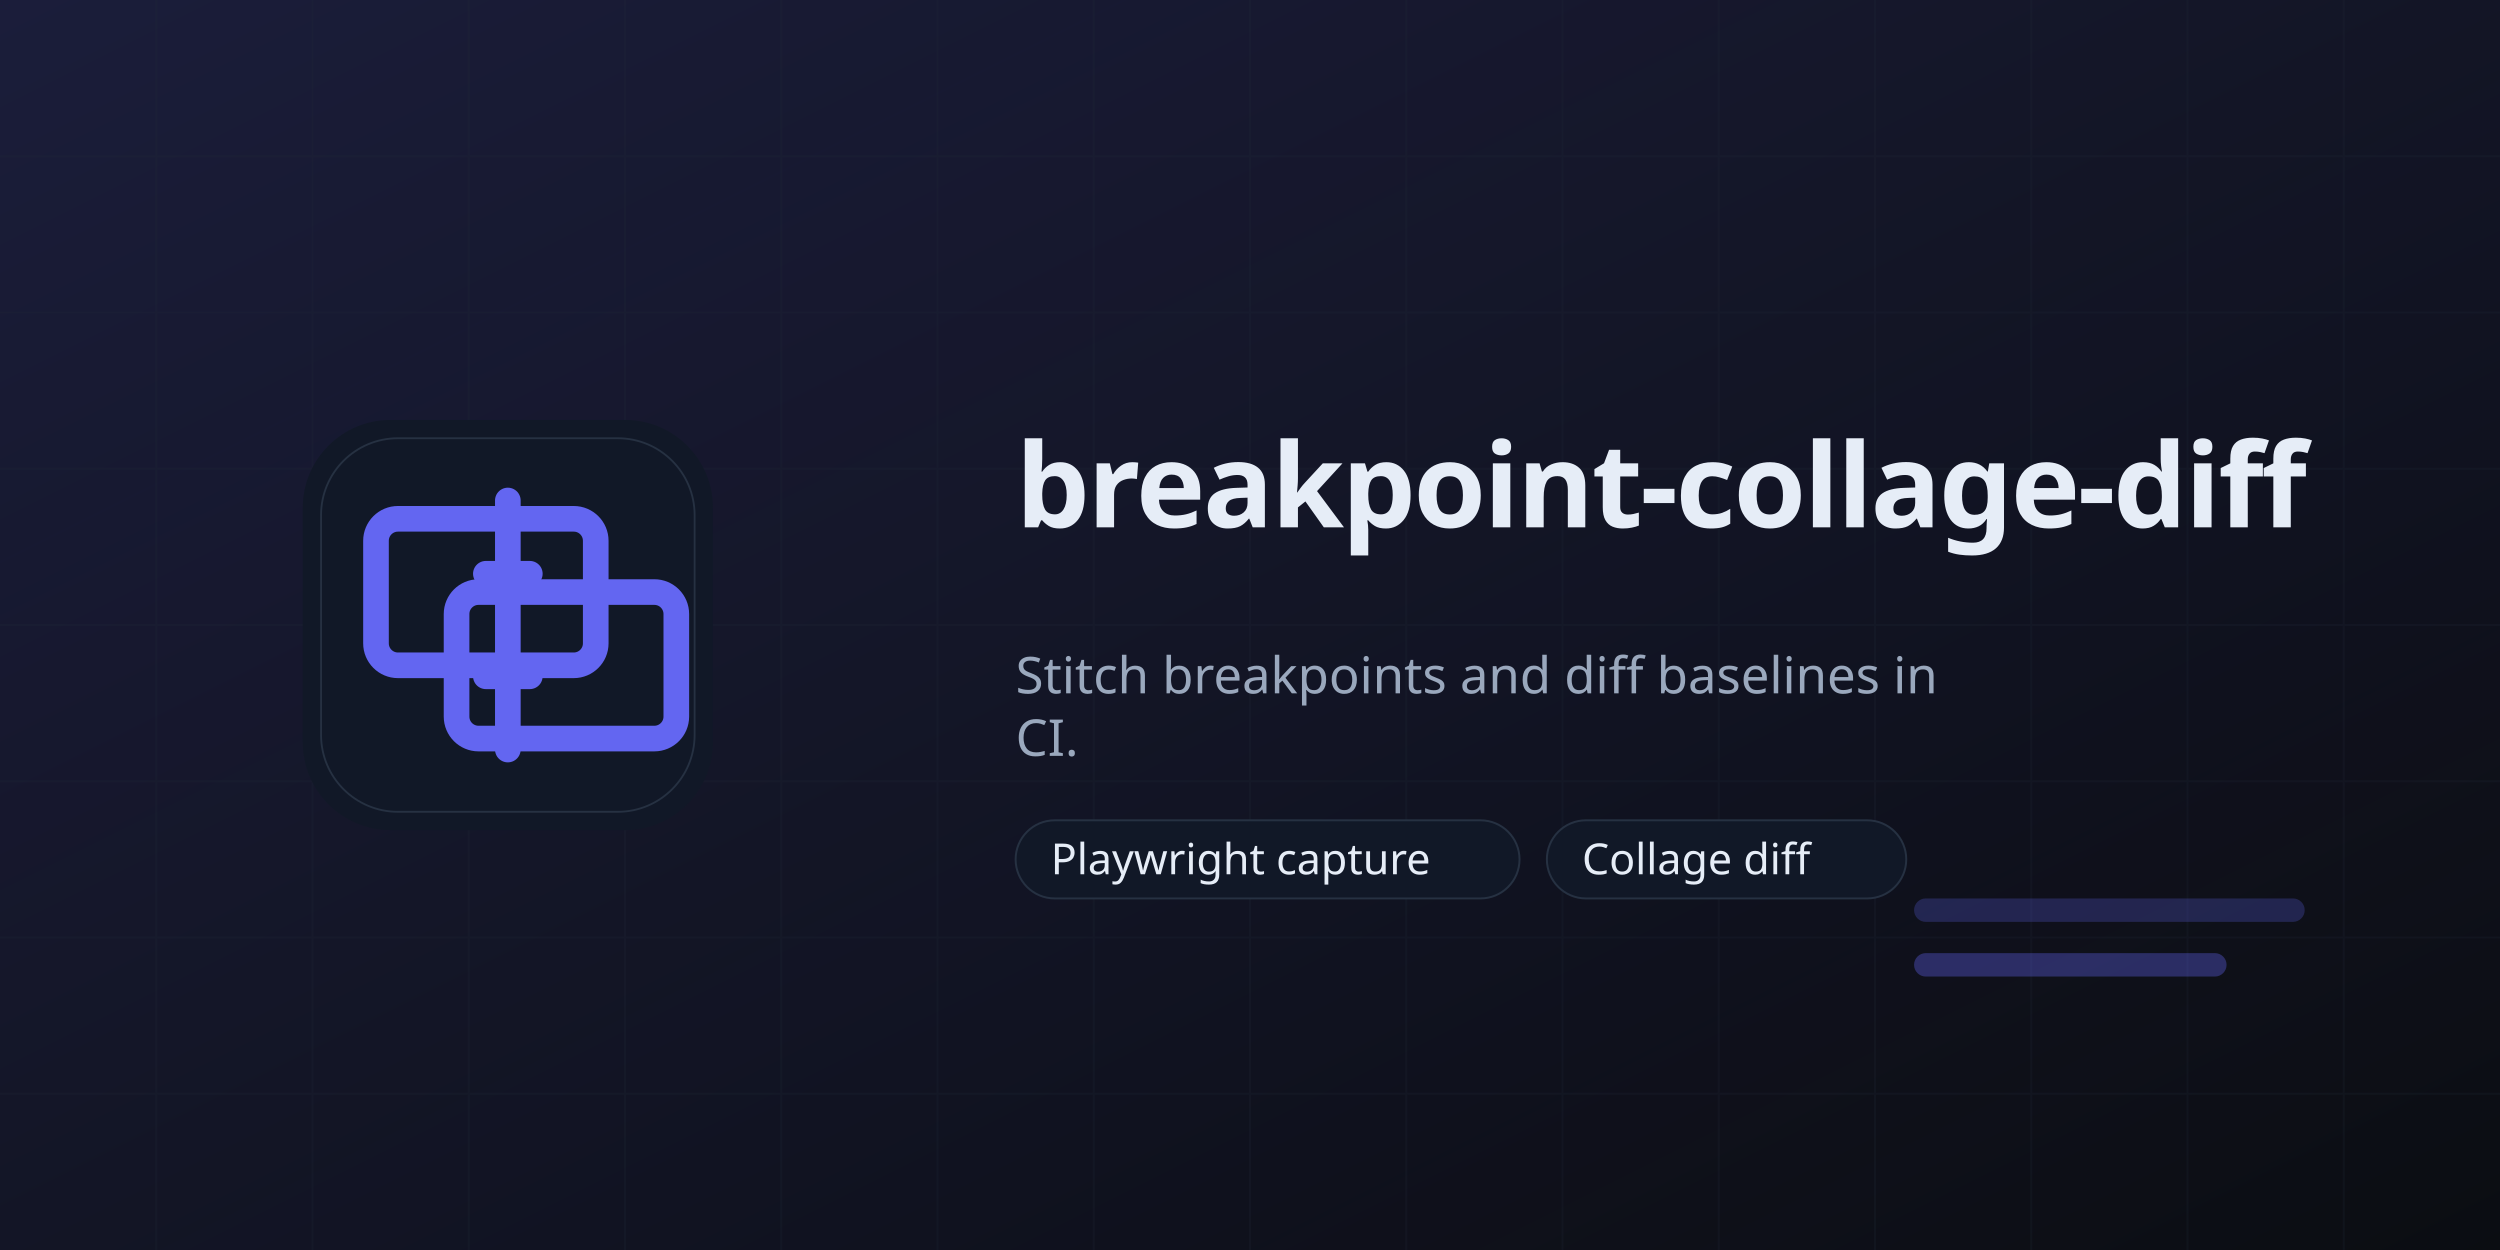
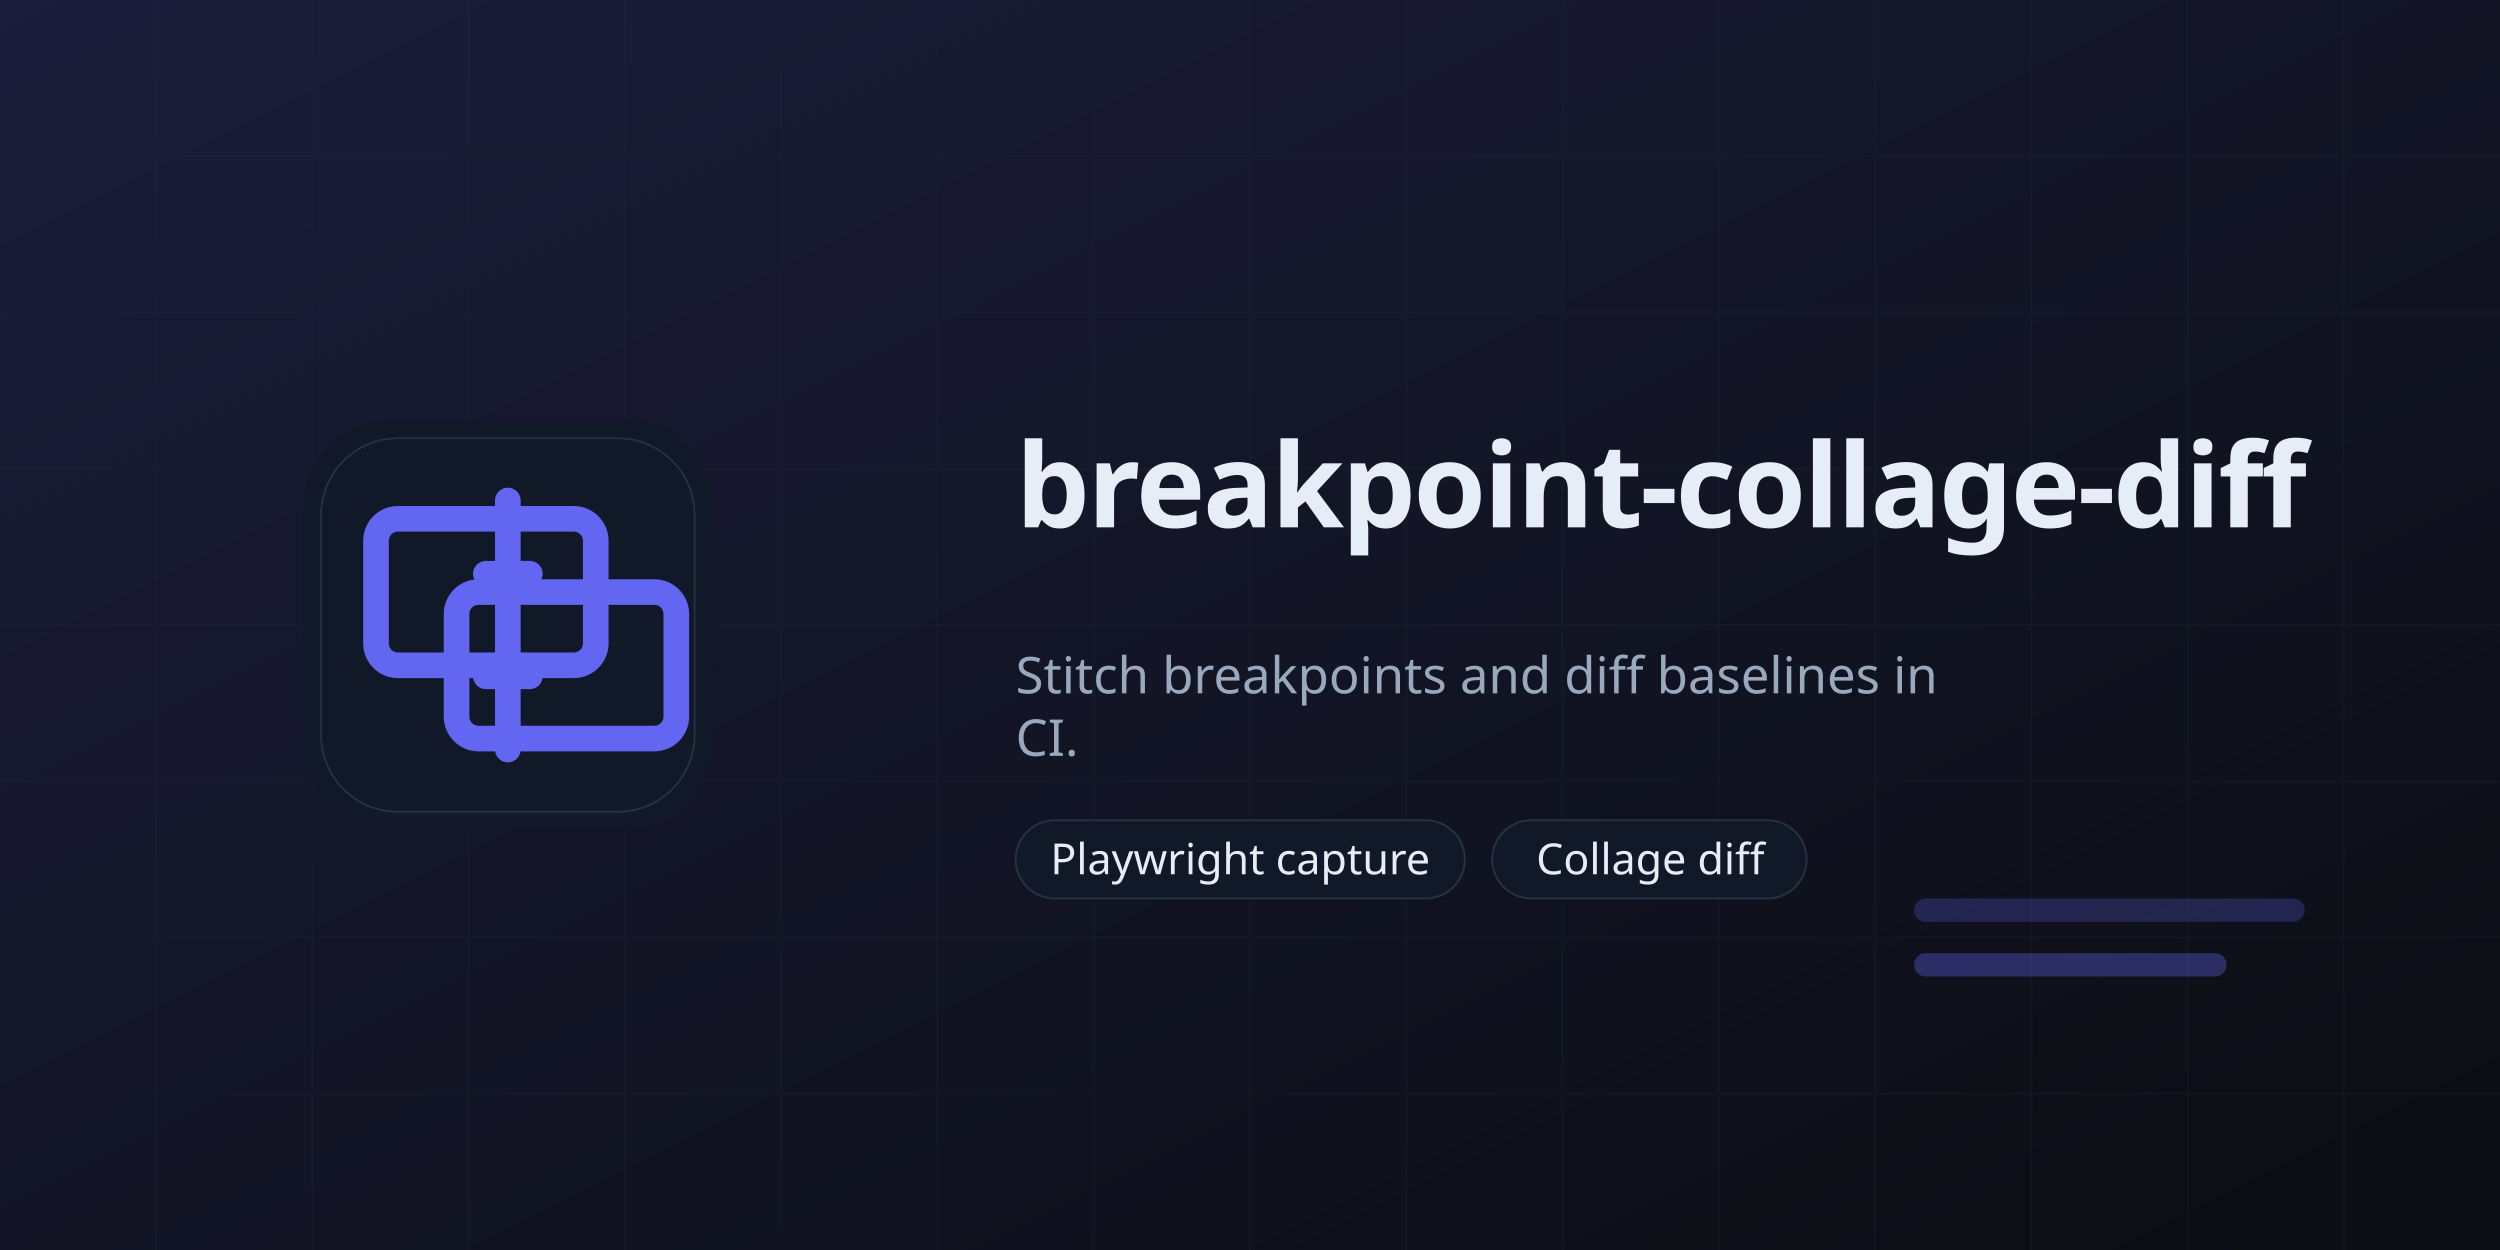
<svg xmlns="http://www.w3.org/2000/svg" width="1280" height="640" fill="none" style="color-scheme:light dark" viewBox="0 0 1280 640">
  <style>text{font-family:"Space Grotesk","Sora","IBM Plex Sans",sans-serif}</style>
  <defs>
    <linearGradient id="edge" x1="0" x2="1" y1="0" y2="1">
      <stop offset="0" stop-color="#6366F1" stop-opacity=".18" />
      <stop offset="1" stop-color="#6366F1" stop-opacity="0" />
    </linearGradient>
  </defs>
  <path fill="#0B0D12" d="M0 0h1280v640H0z" />
  <path fill="url(#edge)" d="M0 0h1280v640H0z" />
  <path stroke="#1F2A37" d="M80 0v640M160 0v640M240 0v640M320 0v640M400 0v640M480 0v640M560 0v640M640 0v640M720 0v640M800 0v640M880 0v640M960 0v640m80-640v640m80-640v640m80-640v640M0 80h1280M0 160h1280M0 240h1280M0 320h1280M0 400h1280M0 480h1280M0 560h1280" opacity=".22" />
  <g transform="translate(140 200)scale(.4688)">
    <rect width="448" height="448" x="32" y="32" fill="#111827" rx="96" />
    <rect width="408" height="408" x="52" y="52" stroke="#263142" stroke-width="2" rx="84" />
    <rect width="240" height="160" x="112" y="140" stroke="#6366F1" stroke-width="28" rx="24" />
    <rect width="240" height="160" x="200" y="220" stroke="#6366F1" stroke-width="28" rx="24" />
    <path stroke="#6366F1" stroke-linecap="round" stroke-width="28" d="M256 120v272m-24-192h48m-48 112h48" />
  </g>
  <text x="520" y="270" fill="#E6EDF7" font-size="60" font-weight="700" letter-spacing="-.02em">breakpoint-collage-diff</text>
  <text x="520" y="355" fill="#9AA8BD" font-size="26">Stitch breakpoints and diff baselines in</text>
  <text x="520" y="387" fill="#9AA8BD" font-size="26">CI.</text>
  <g transform="translate(520 420)">
-     <rect width="258" height="40" fill="#111827" stroke="#263142" rx="20" />
-     <text x="18" y="20" fill="#E6EDF7" dominant-baseline="middle" font-size="22">Playwright capture</text>
+     <rect width="230" height="40" fill="#111827" stroke="#263142" rx="20" />
+     <text x="115" y="20" fill="#E6EDF7" dominant-baseline="middle" font-size="22" text-anchor="middle">Playwright capture</text>
  </g>
-   <g transform="translate(792 420)">
-     <rect width="184" height="40" fill="#111827" stroke="#263142" rx="20" />
-     <text x="18" y="20" fill="#E6EDF7" dominant-baseline="middle" font-size="22">Collage diff</text>
+   <g transform="translate(764 420)">
+     <rect width="161" height="40" fill="#111827" stroke="#263142" rx="20" />
+     <text x="81" y="20" fill="#E6EDF7" dominant-baseline="middle" font-size="22" text-anchor="middle">Collage diff</text>
  </g>
  <rect width="200" height="12" x="980" y="460" fill="#6366F1" fill-opacity=".25" rx="6" />
  <rect width="160" height="12" x="980" y="488" fill="#6366F1" fill-opacity=".35" rx="6" />
</svg>
